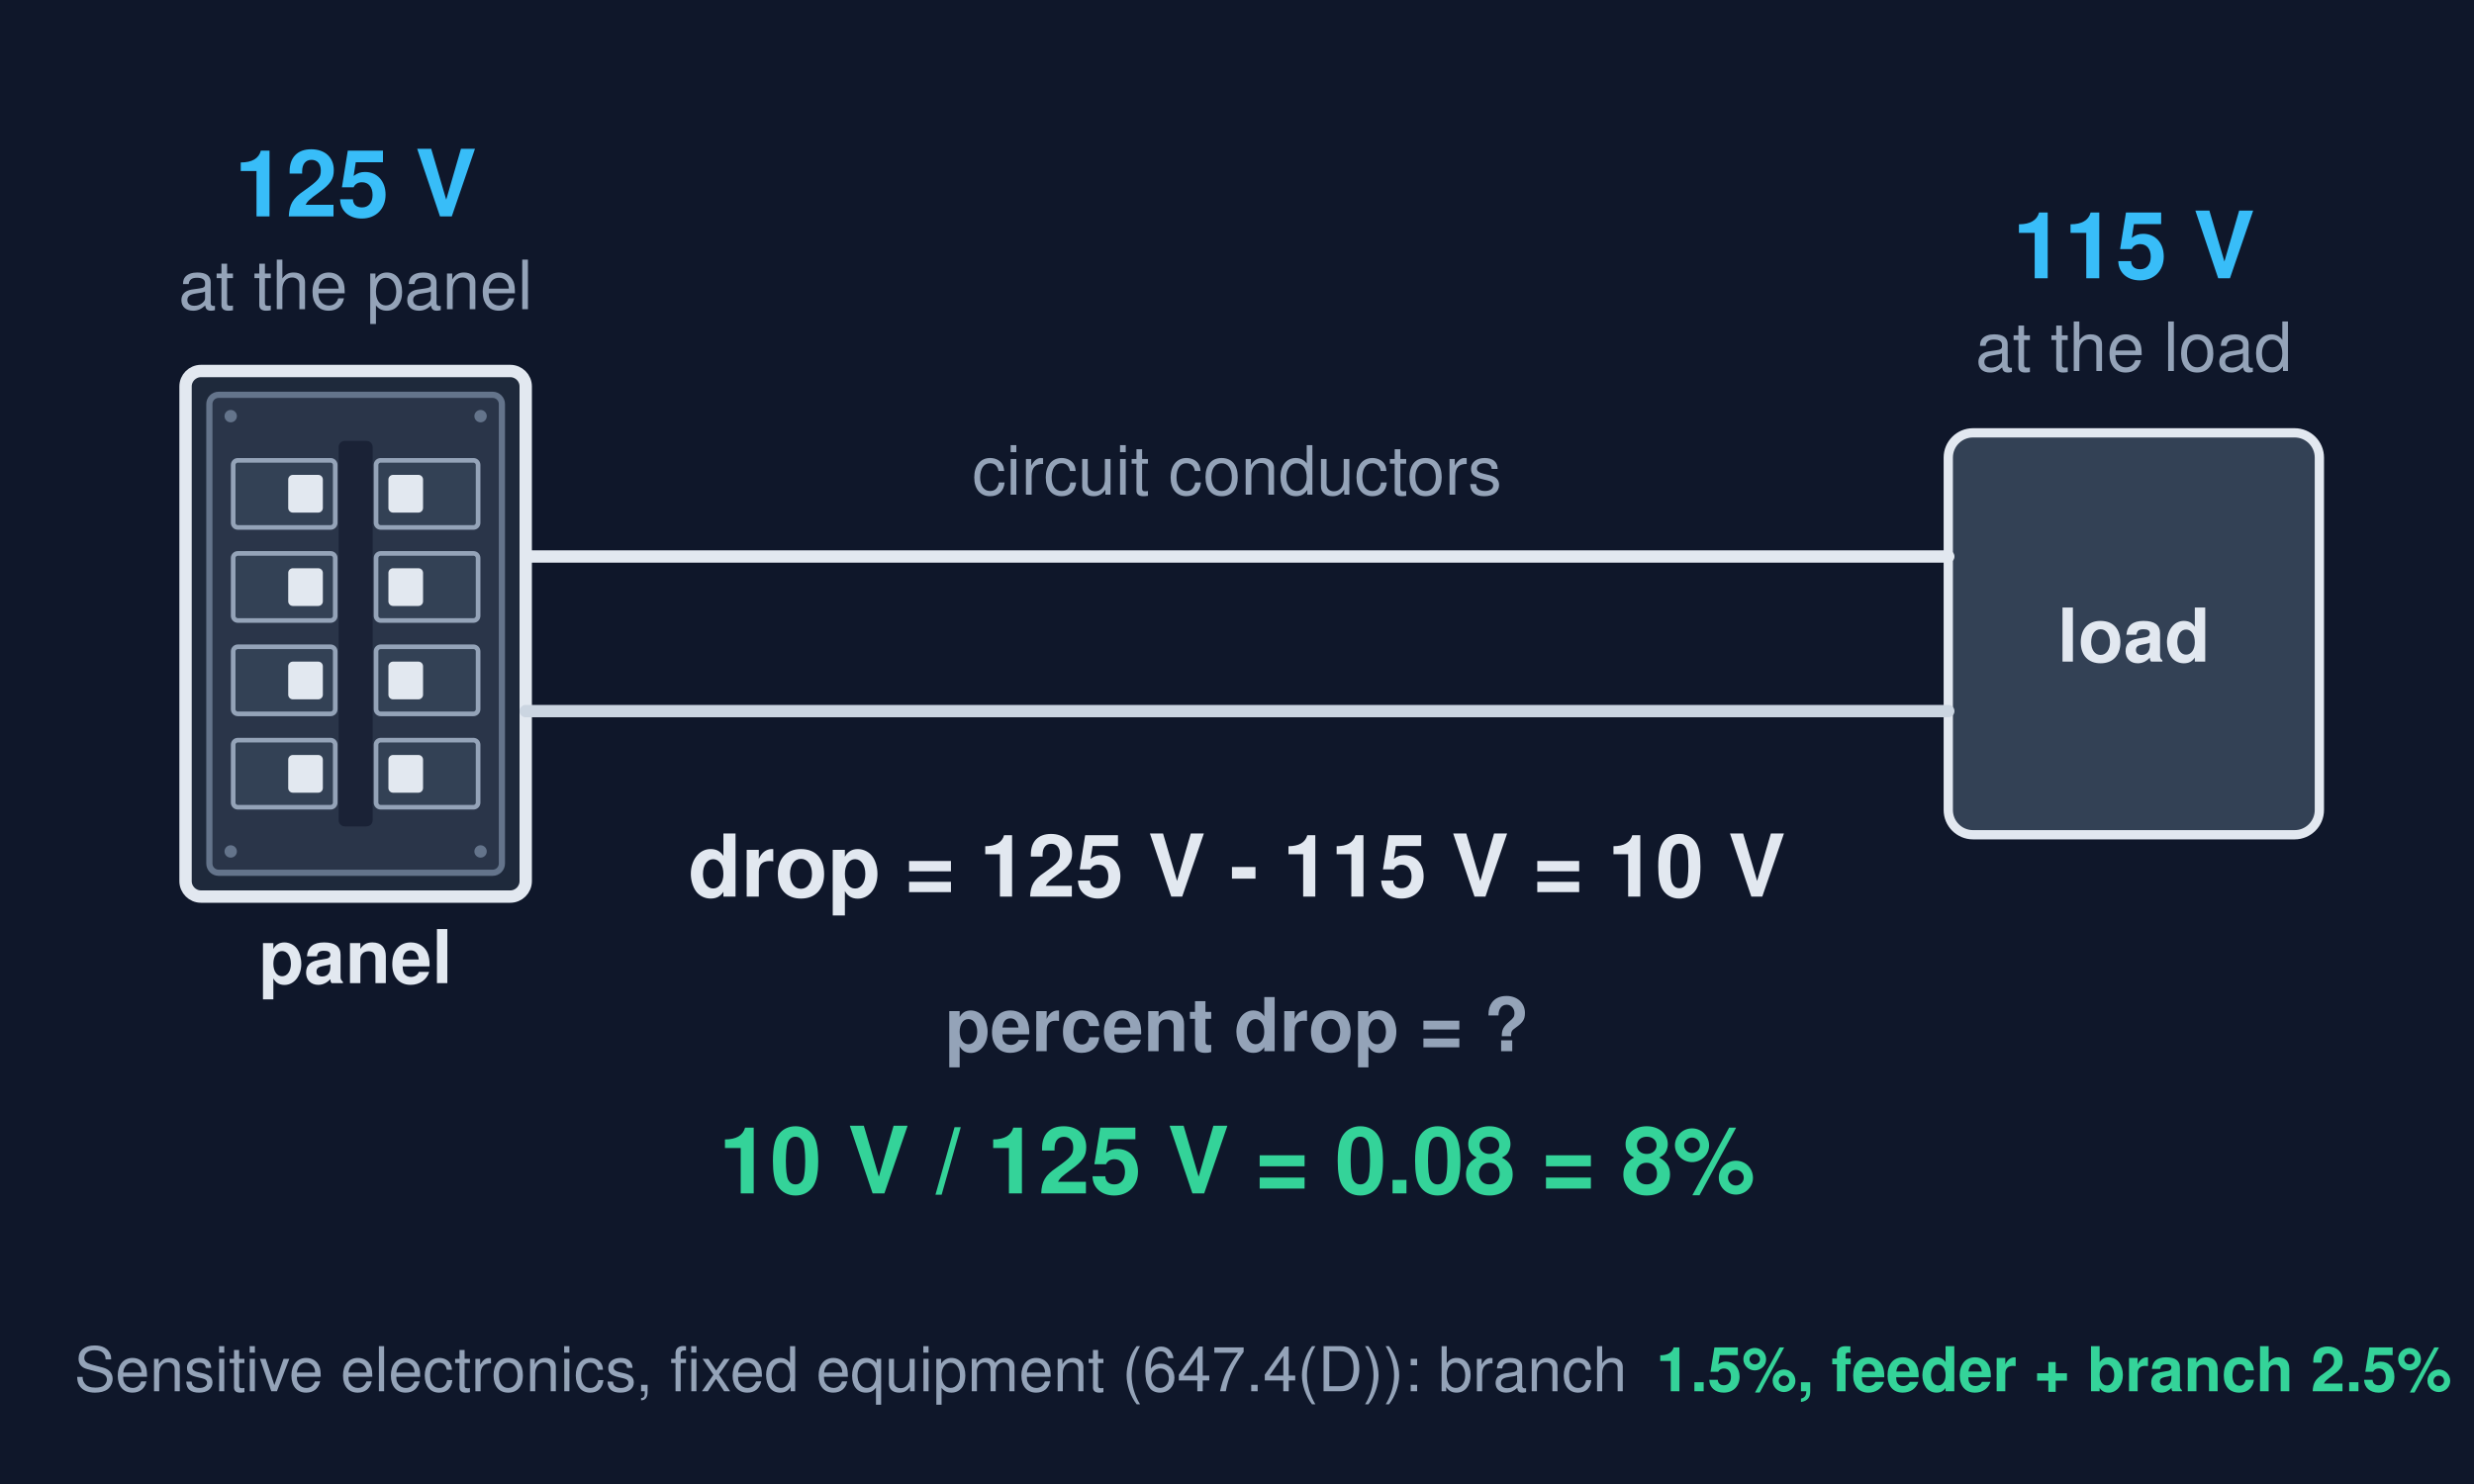
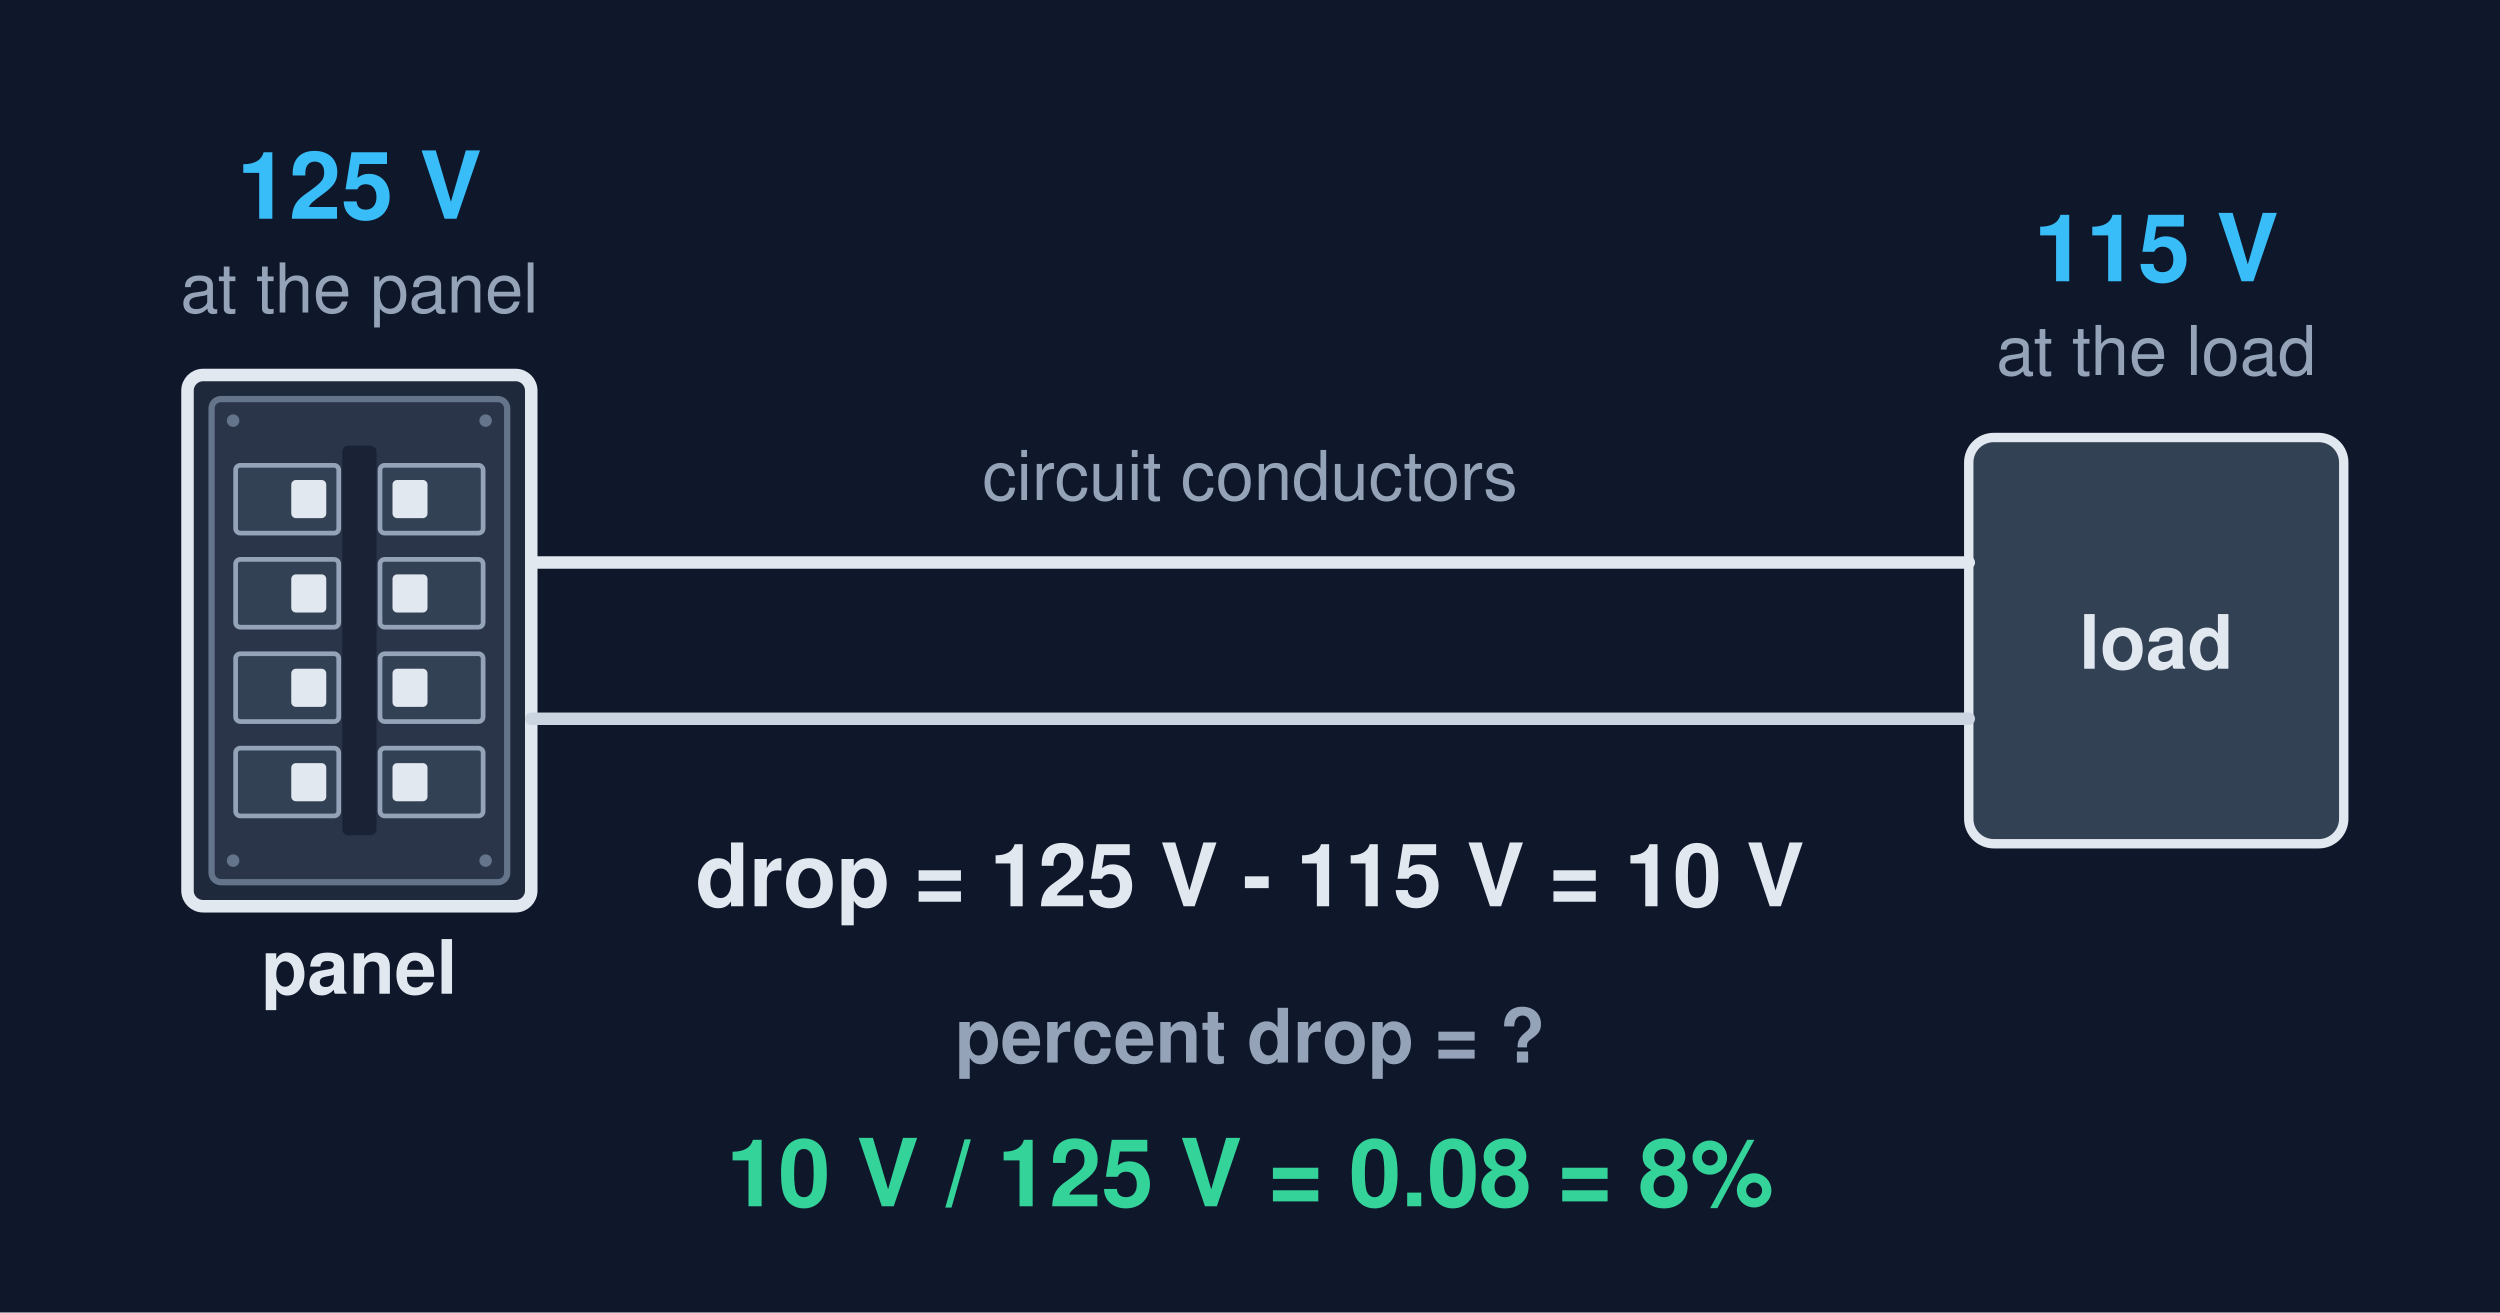
- <svg xmlns="http://www.w3.org/2000/svg" width="800" height="480" viewBox="0 0 800 480">
-   <rect x="0.0" y="0.0" width="800.0" height="480.0" rx="0" fill="#0f172a" fill-opacity="1.0" stroke="none" stroke-width="2" />
+ <svg xmlns="http://www.w3.org/2000/svg" width="800" height="420" viewBox="0 0 800 420">
+   <rect x="0.0" y="0.0" width="800.0" height="420.0" rx="0" fill="#0f172a" fill-opacity="1.0" stroke="none" stroke-width="2" />
  <rect x="60.0" y="120.0" width="110.0" height="170.0" rx="5" fill="#1e293b" fill-opacity="1.0" stroke="#e2e8f0" stroke-width="4" />
  <rect x="67.7" y="127.7" width="94.6" height="154.6" rx="3" fill="#334155" fill-opacity="0.55" stroke="#64748b" stroke-width="2" />
  <circle cx="74.6" cy="134.6" r="2.0" fill="#64748b" stroke="none" stroke-width="2" />
  <circle cx="155.4" cy="134.6" r="2.0" fill="#64748b" stroke="none" stroke-width="2" />
  <circle cx="74.6" cy="275.4" r="2.0" fill="#64748b" stroke="none" stroke-width="2" />
  <circle cx="155.4" cy="275.4" r="2.0" fill="#64748b" stroke="none" stroke-width="2" />
  <rect x="109.5" y="142.6" width="11.0" height="124.7" rx="2" fill="#0f172a" fill-opacity="0.6" stroke="none" stroke-width="2" />
  <rect x="75.4" y="148.9" width="33.0" height="21.7" rx="1.5" fill="#334155" fill-opacity="1.0" stroke="#94a3b8" stroke-width="1.5" />
  <rect x="93.2" y="153.6" width="11.2" height="12.2" rx="1.5" fill="#e2e8f0" fill-opacity="1.0" stroke="none" stroke-width="2" />
  <rect x="121.6" y="148.9" width="33.0" height="21.7" rx="1.5" fill="#334155" fill-opacity="1.0" stroke="#94a3b8" stroke-width="1.5" />
  <rect x="125.6" y="153.6" width="11.2" height="12.2" rx="1.5" fill="#e2e8f0" fill-opacity="1.0" stroke="none" stroke-width="2" />
  <rect x="75.4" y="179.0" width="33.0" height="21.7" rx="1.5" fill="#334155" fill-opacity="1.0" stroke="#94a3b8" stroke-width="1.5" />
  <rect x="93.2" y="183.8" width="11.2" height="12.2" rx="1.5" fill="#e2e8f0" fill-opacity="1.0" stroke="none" stroke-width="2" />
  <rect x="121.6" y="179.0" width="33.0" height="21.7" rx="1.5" fill="#334155" fill-opacity="1.0" stroke="#94a3b8" stroke-width="1.5" />
  <rect x="125.6" y="183.8" width="11.2" height="12.2" rx="1.5" fill="#e2e8f0" fill-opacity="1.0" stroke="none" stroke-width="2" />
  <rect x="75.4" y="209.2" width="33.0" height="21.7" rx="1.5" fill="#334155" fill-opacity="1.0" stroke="#94a3b8" stroke-width="1.5" />
  <rect x="93.2" y="214.0" width="11.2" height="12.2" rx="1.5" fill="#e2e8f0" fill-opacity="1.0" stroke="none" stroke-width="2" />
  <rect x="121.6" y="209.2" width="33.0" height="21.7" rx="1.5" fill="#334155" fill-opacity="1.0" stroke="#94a3b8" stroke-width="1.5" />
  <rect x="125.6" y="214.0" width="11.2" height="12.2" rx="1.5" fill="#e2e8f0" fill-opacity="1.0" stroke="none" stroke-width="2" />
  <rect x="75.4" y="239.4" width="33.0" height="21.7" rx="1.5" fill="#334155" fill-opacity="1.0" stroke="#94a3b8" stroke-width="1.5" />
  <rect x="93.2" y="244.2" width="11.2" height="12.2" rx="1.5" fill="#e2e8f0" fill-opacity="1.0" stroke="none" stroke-width="2" />
  <rect x="121.6" y="239.4" width="33.0" height="21.7" rx="1.5" fill="#334155" fill-opacity="1.0" stroke="#94a3b8" stroke-width="1.5" />
  <rect x="125.6" y="244.2" width="11.2" height="12.2" rx="1.5" fill="#e2e8f0" fill-opacity="1.0" stroke="none" stroke-width="2" />
  <text x="115.0" y="318.0" font-family="Helvetica, Arial, sans-serif" font-size="24" font-weight="bold" fill="#e2e8f0" text-anchor="middle">panel</text>
  <rect x="630.0" y="140.0" width="120.0" height="130.0" rx="8" fill="#334155" fill-opacity="1.0" stroke="#e2e8f0" stroke-width="3" />
  <text x="690.0" y="214.0" font-family="Helvetica, Arial, sans-serif" font-size="24" font-weight="bold" fill="#e2e8f0" text-anchor="middle">load</text>
  <line x1="170.0" y1="180.0" x2="630.0" y2="180.0" stroke="#e2e8f0" stroke-width="4" stroke-linecap="round" stroke-opacity="1.0" />
  <line x1="170.0" y1="230.0" x2="630.0" y2="230.0" stroke="#cbd5e1" stroke-width="4" stroke-linecap="round" stroke-opacity="1.0" />
  <text x="115.0" y="70.0" font-family="Helvetica, Arial, sans-serif" font-size="30" font-weight="bold" fill="#38bdf8" text-anchor="middle">125 V</text>
  <text x="115.0" y="100.0" font-family="Helvetica, Arial, sans-serif" font-size="22" fill="#94a3b8" text-anchor="middle">at the panel</text>
  <text x="690.0" y="90.0" font-family="Helvetica, Arial, sans-serif" font-size="30" font-weight="bold" fill="#38bdf8" text-anchor="middle">115 V</text>
  <text x="690.0" y="120.0" font-family="Helvetica, Arial, sans-serif" font-size="22" fill="#94a3b8" text-anchor="middle">at the load</text>
  <text x="400.0" y="160.0" font-family="Helvetica, Arial, sans-serif" font-size="22" fill="#94a3b8" text-anchor="middle">circuit conductors</text>
  <text x="400.0" y="290.0" font-family="Helvetica, Arial, sans-serif" font-size="28" font-weight="bold" fill="#e2e8f0" text-anchor="middle">drop = 125 V - 115 V = 10 V</text>
  <text x="400.0" y="340.0" font-family="Helvetica, Arial, sans-serif" font-size="24" font-weight="bold" fill="#94a3b8" text-anchor="middle">percent drop = ?</text>
  <text x="400.0" y="386.0" font-family="Helvetica, Arial, sans-serif" font-size="30" font-weight="bold" fill="#34d399" text-anchor="middle">10 V / 125 V = 0.08 = 8%</text>
-   <text x="24.0" y="450.0" font-family="Helvetica, Arial, sans-serif" font-size="20" fill="#94a3b8" text-anchor="start">Sensitive electronics, fixed equipment (647.4(D)): branch</text>
-   <text x="535.5" y="450.0" font-family="Helvetica, Arial, sans-serif" font-size="20" font-weight="bold" fill="#34d399" text-anchor="start">1.5%, feeder + branch 2.5%</text>
</svg>
